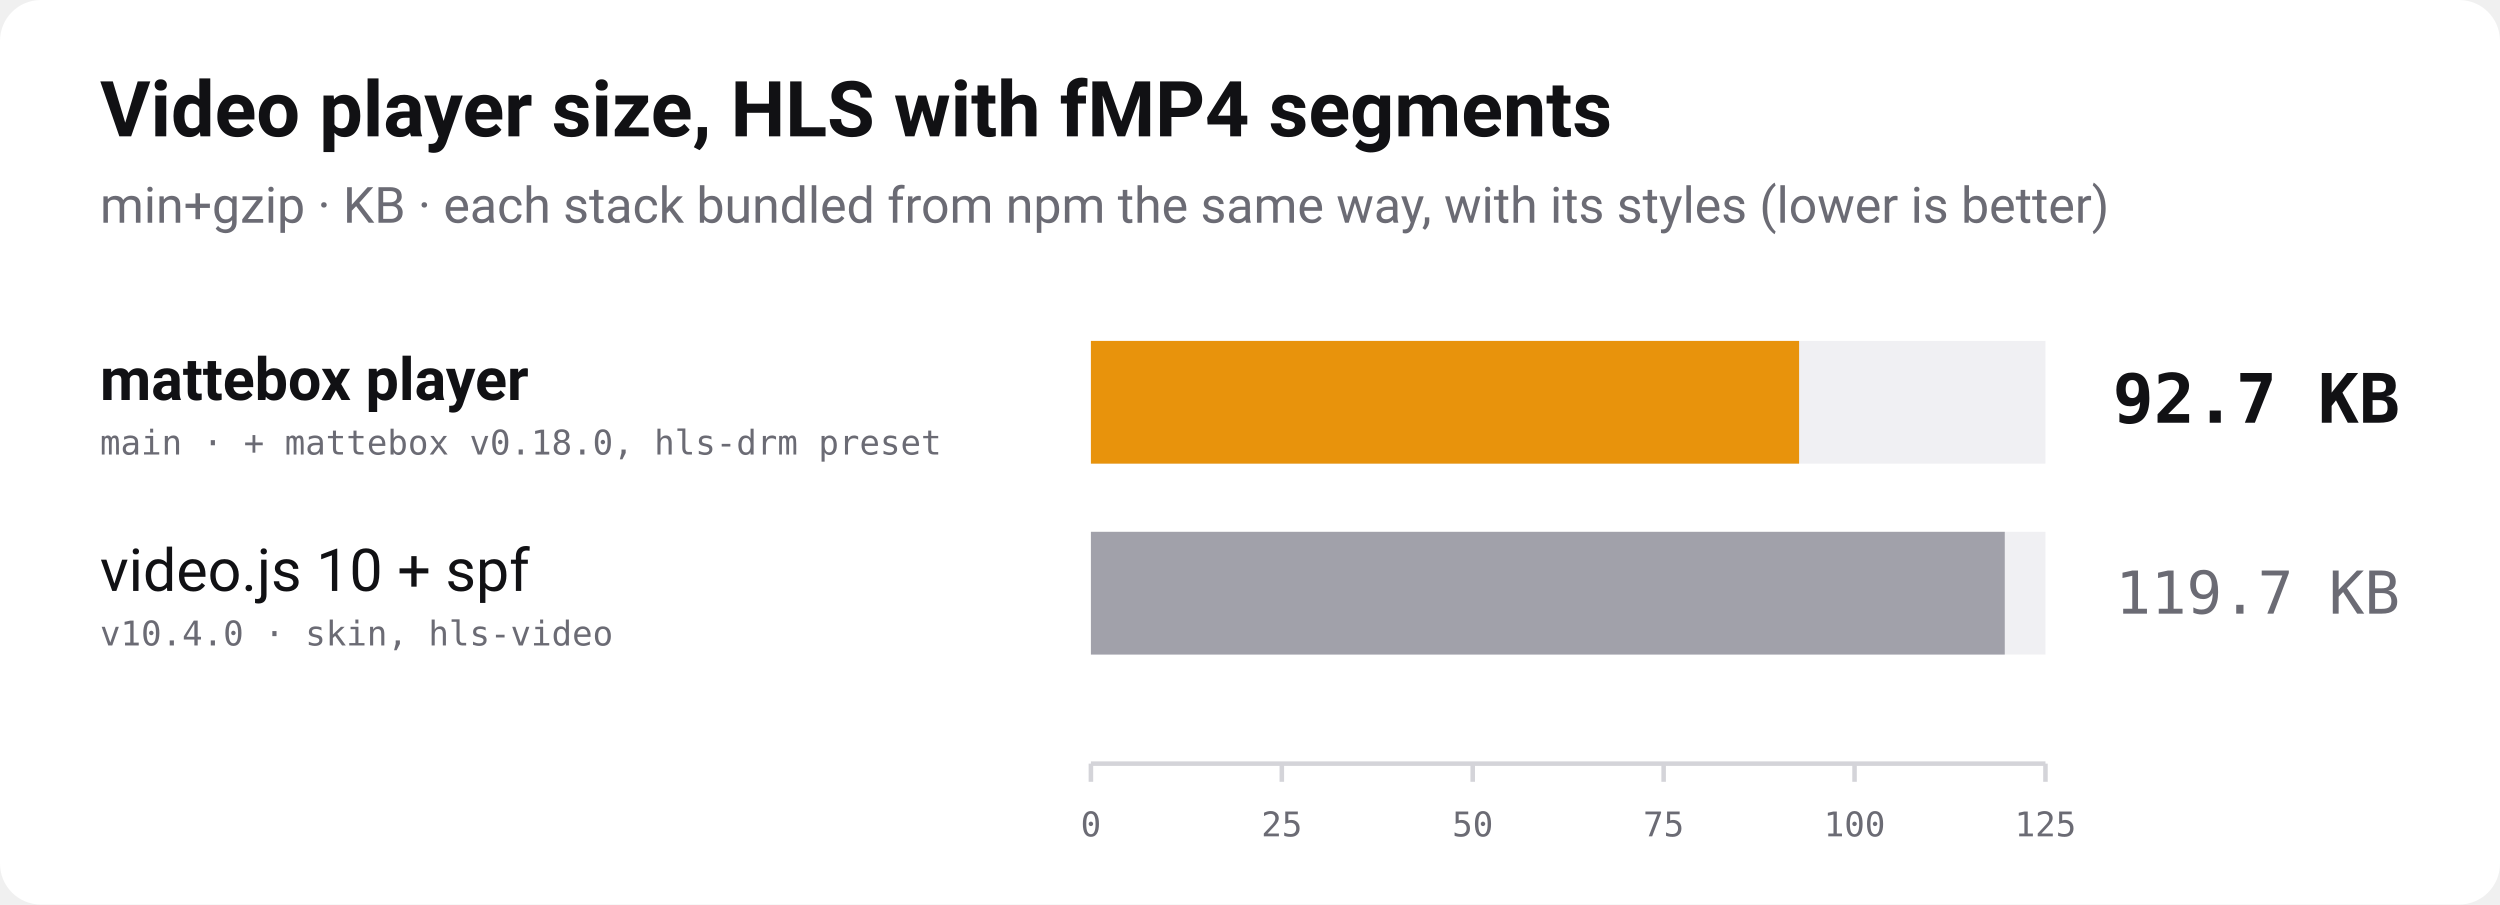
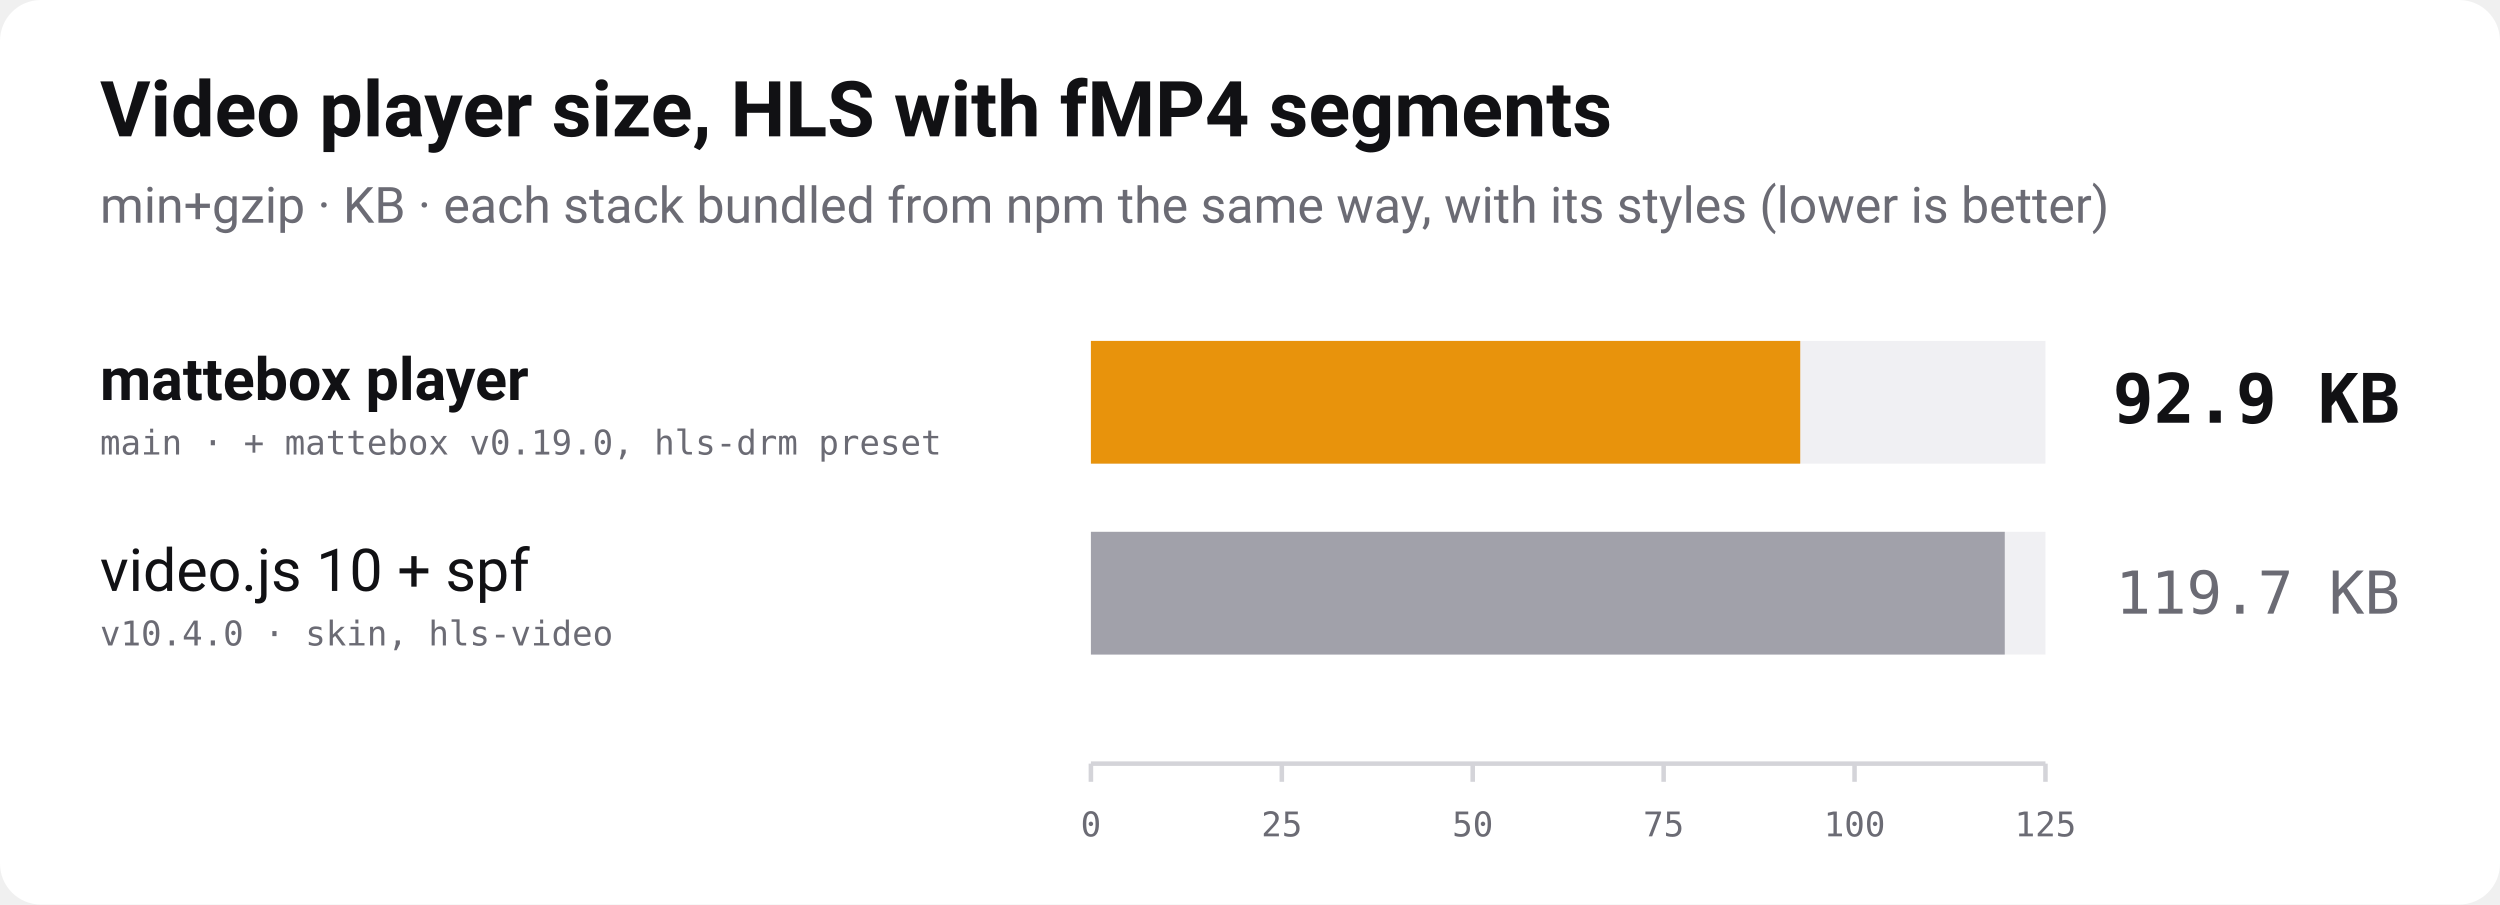
<svg xmlns="http://www.w3.org/2000/svg" width="1100" height="398" viewBox="0 0 1100 398" role="img" aria-label="Bundle size of video players with HLS playback of fMP4 segments, min+gzip, lower is better">
  <rect width="1100" height="398" rx="18" fill="#ffffff" />
  <text x="44" y="60" font-family="-apple-system, 'Segoe UI', Roboto, Helvetica, Arial, sans-serif" font-size="34" font-weight="700" fill="#111114">Video player size, HLS with fMP4 segments</text>
  <text x="44" y="98" font-family="-apple-system, 'Segoe UI', Roboto, Helvetica, Arial, sans-serif" font-size="22" fill="#6b6b74">min+gzip · KB · each stack bundled from npm the same way, with its styles (lower is better)</text>
  <text x="44" y="176" font-family="-apple-system, 'Segoe UI', Roboto, Helvetica, Arial, sans-serif" font-size="26" font-weight="700" fill="#111114">mattebox player</text>
-   <text x="44" y="200" font-family="ui-monospace, 'SF Mono', Menlo, Consolas, monospace" font-size="15" fill="#6b6b74">main · + mattebox v0.18.0, hls-drm preset</text>
+   <text x="44" y="200" font-family="ui-monospace, 'SF Mono', Menlo, Consolas, monospace" font-size="15" fill="#6b6b74">main · + mattebox v0.19.0, hls-drm preset</text>
  <rect x="480" y="150" width="420" height="54" fill="#f0f0f3" />
-   <rect x="480" y="150" width="311.6" height="54" fill="#e8930c" />
-   <text x="1056" y="186" text-anchor="end" font-family="ui-monospace, 'SF Mono', Menlo, Consolas, monospace" font-size="30" font-weight="700" fill="#111114">92.7 KB</text>
+   <rect x="480" y="150" width="312.1" height="54" fill="#e8930c" />
+   <text x="1056" y="186" text-anchor="end" font-family="ui-monospace, 'SF Mono', Menlo, Consolas, monospace" font-size="30" font-weight="700" fill="#111114">92.9 KB</text>
  <text x="44" y="260" font-family="-apple-system, 'Segoe UI', Roboto, Helvetica, Arial, sans-serif" font-size="26" font-weight="400" fill="#111114">video.js 10 + spf</text>
  <text x="44" y="284" font-family="ui-monospace, 'SF Mono', Menlo, Consolas, monospace" font-size="15" fill="#6b6b74">v10.4.0 · skin, hls-video</text>
  <rect x="480" y="234" width="420" height="54" fill="#f0f0f3" />
  <rect x="480" y="234" width="402.1" height="54" fill="#a1a1aa" />
  <text x="1056" y="270" text-anchor="end" font-family="ui-monospace, 'SF Mono', Menlo, Consolas, monospace" font-size="26" font-weight="400" fill="#6b6b74">119.7 KB</text>
  <line x1="480" y1="336" x2="900" y2="336" stroke="#d4d4d9" stroke-width="2" />
  <line x1="480.0" y1="336" x2="480.0" y2="344" stroke="#d4d4d9" stroke-width="2" />
  <text x="480.0" y="368" text-anchor="middle" font-family="ui-monospace, 'SF Mono', Menlo, Consolas, monospace" font-size="15" fill="#6b6b74">0</text>
  <line x1="564.0" y1="336" x2="564.0" y2="344" stroke="#d4d4d9" stroke-width="2" />
  <text x="564.0" y="368" text-anchor="middle" font-family="ui-monospace, 'SF Mono', Menlo, Consolas, monospace" font-size="15" fill="#6b6b74">25</text>
  <line x1="648.0" y1="336" x2="648.0" y2="344" stroke="#d4d4d9" stroke-width="2" />
  <text x="648.0" y="368" text-anchor="middle" font-family="ui-monospace, 'SF Mono', Menlo, Consolas, monospace" font-size="15" fill="#6b6b74">50</text>
  <line x1="732.0" y1="336" x2="732.0" y2="344" stroke="#d4d4d9" stroke-width="2" />
  <text x="732.0" y="368" text-anchor="middle" font-family="ui-monospace, 'SF Mono', Menlo, Consolas, monospace" font-size="15" fill="#6b6b74">75</text>
  <line x1="816.0" y1="336" x2="816.0" y2="344" stroke="#d4d4d9" stroke-width="2" />
  <text x="816.0" y="368" text-anchor="middle" font-family="ui-monospace, 'SF Mono', Menlo, Consolas, monospace" font-size="15" fill="#6b6b74">100</text>
  <line x1="900.0" y1="336" x2="900.0" y2="344" stroke="#d4d4d9" stroke-width="2" />
  <text x="900.0" y="368" text-anchor="middle" font-family="ui-monospace, 'SF Mono', Menlo, Consolas, monospace" font-size="15" fill="#6b6b74">125</text>
</svg>
